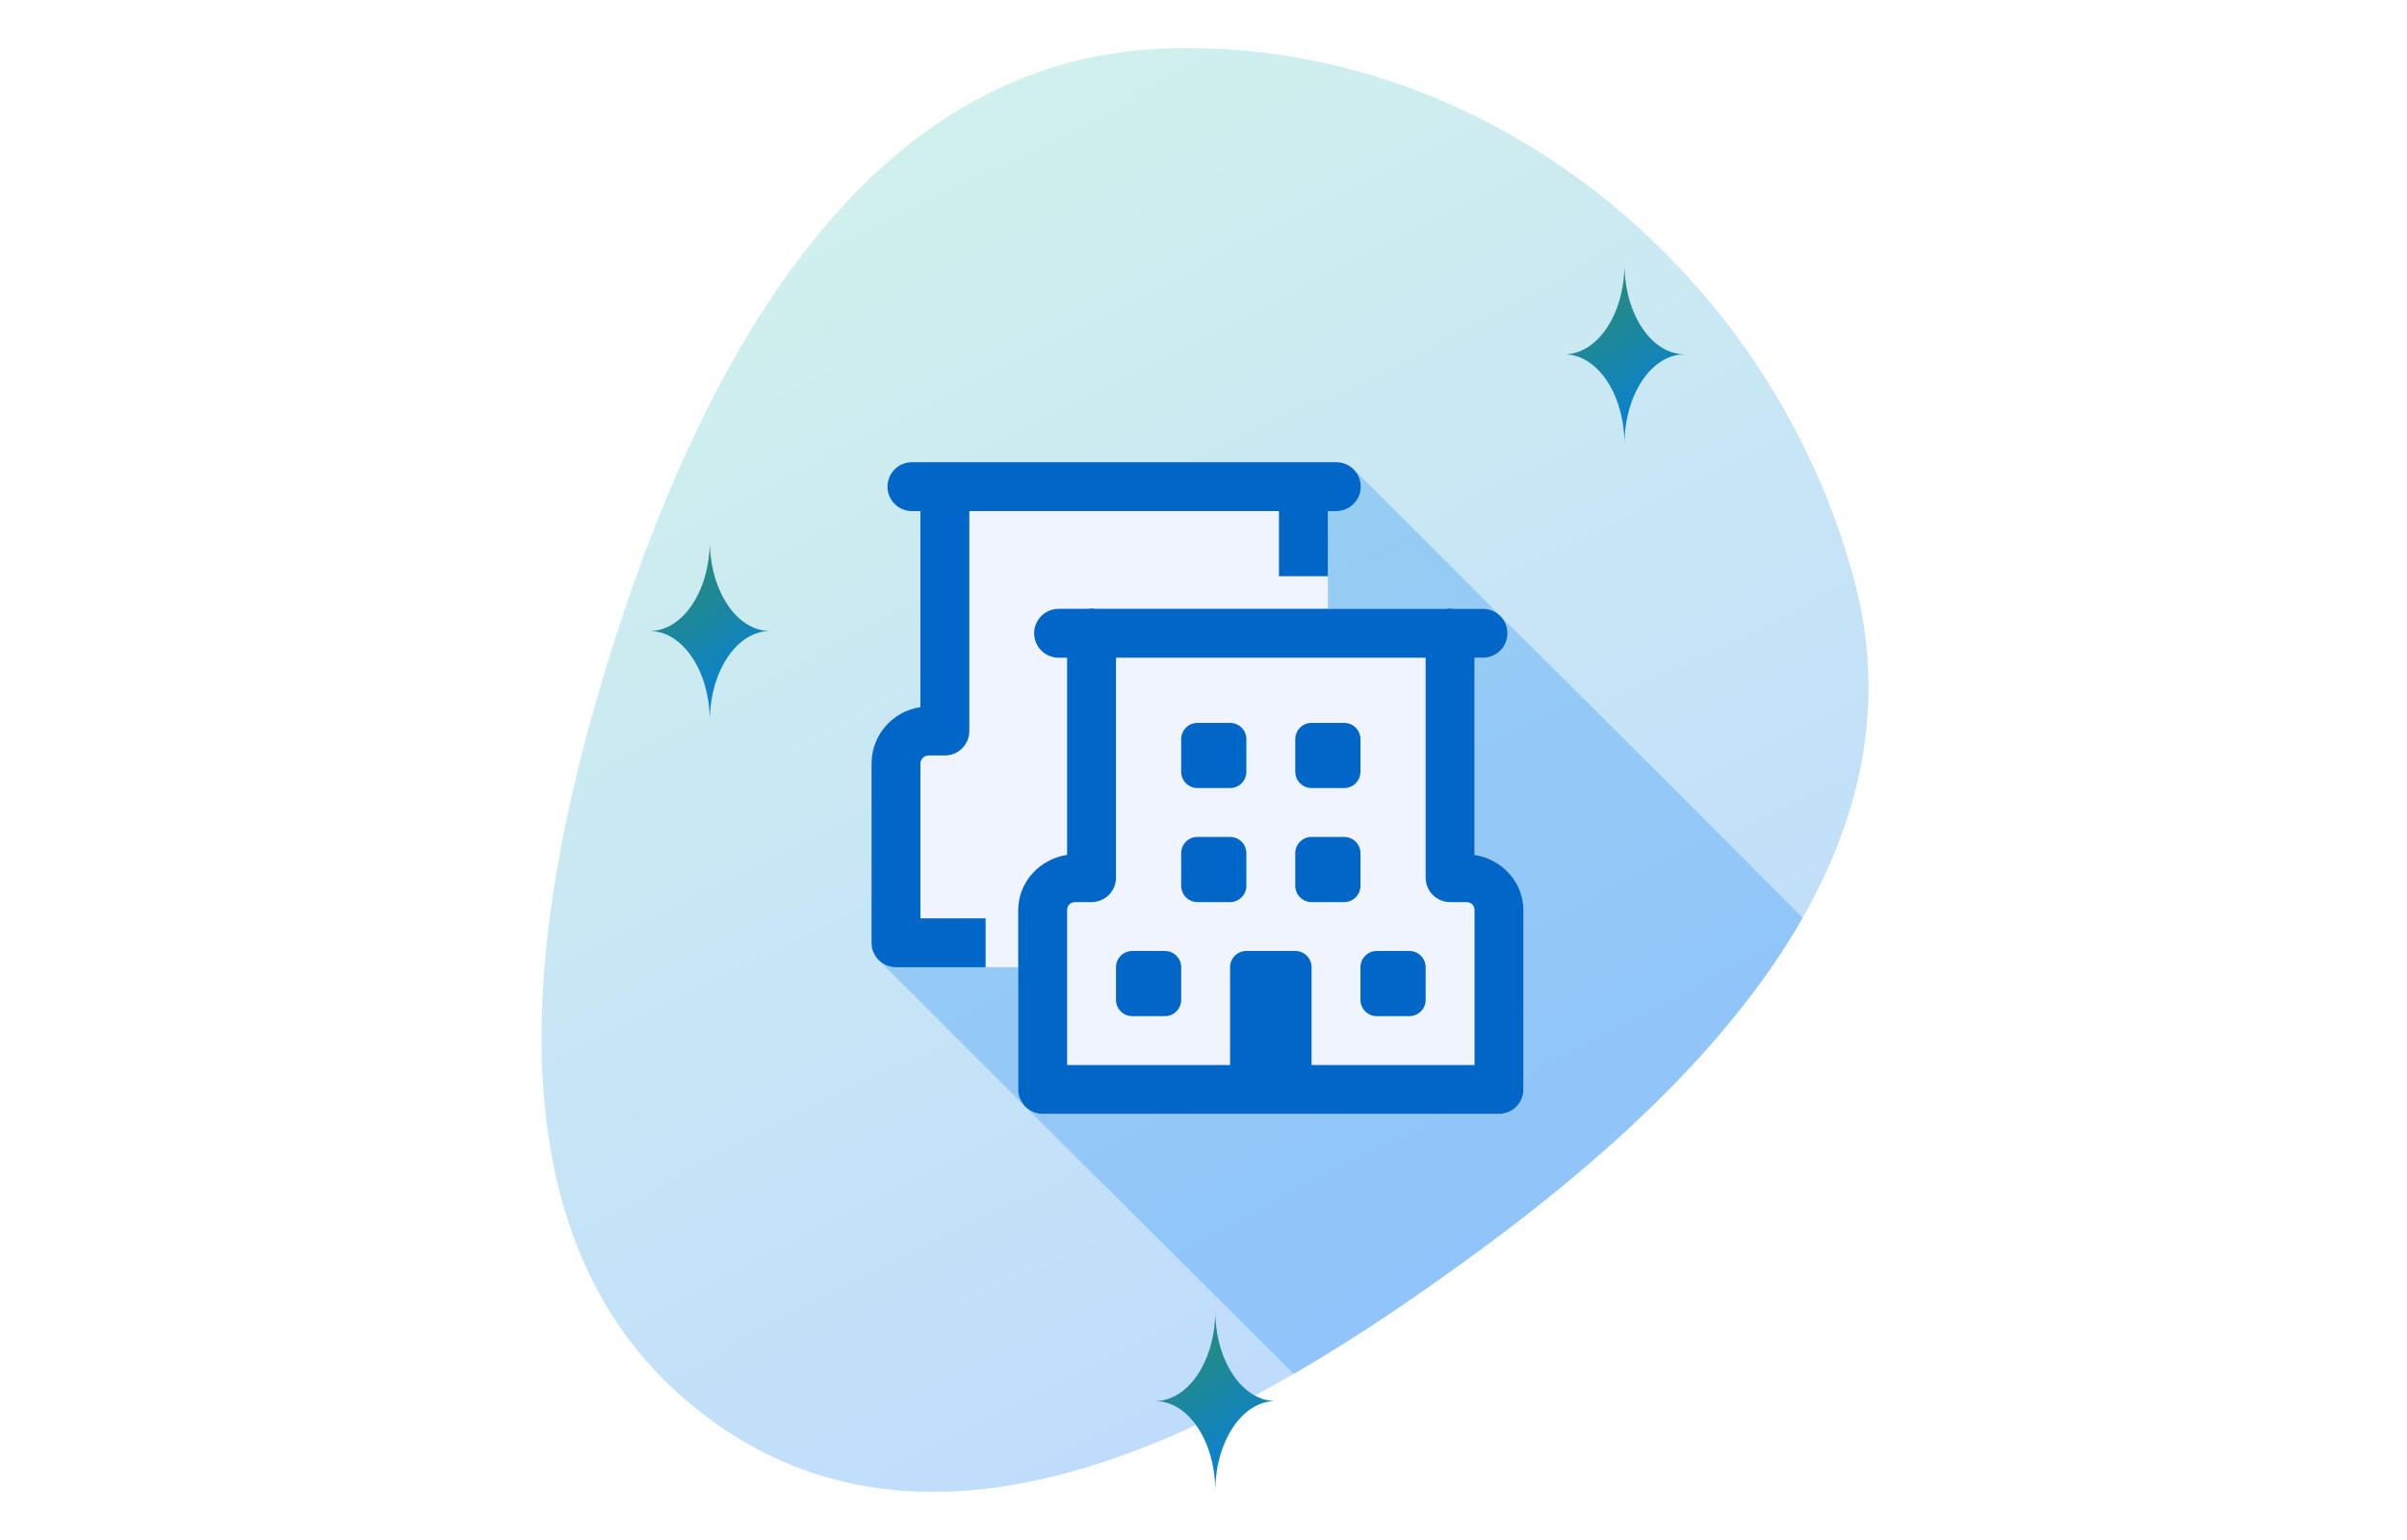
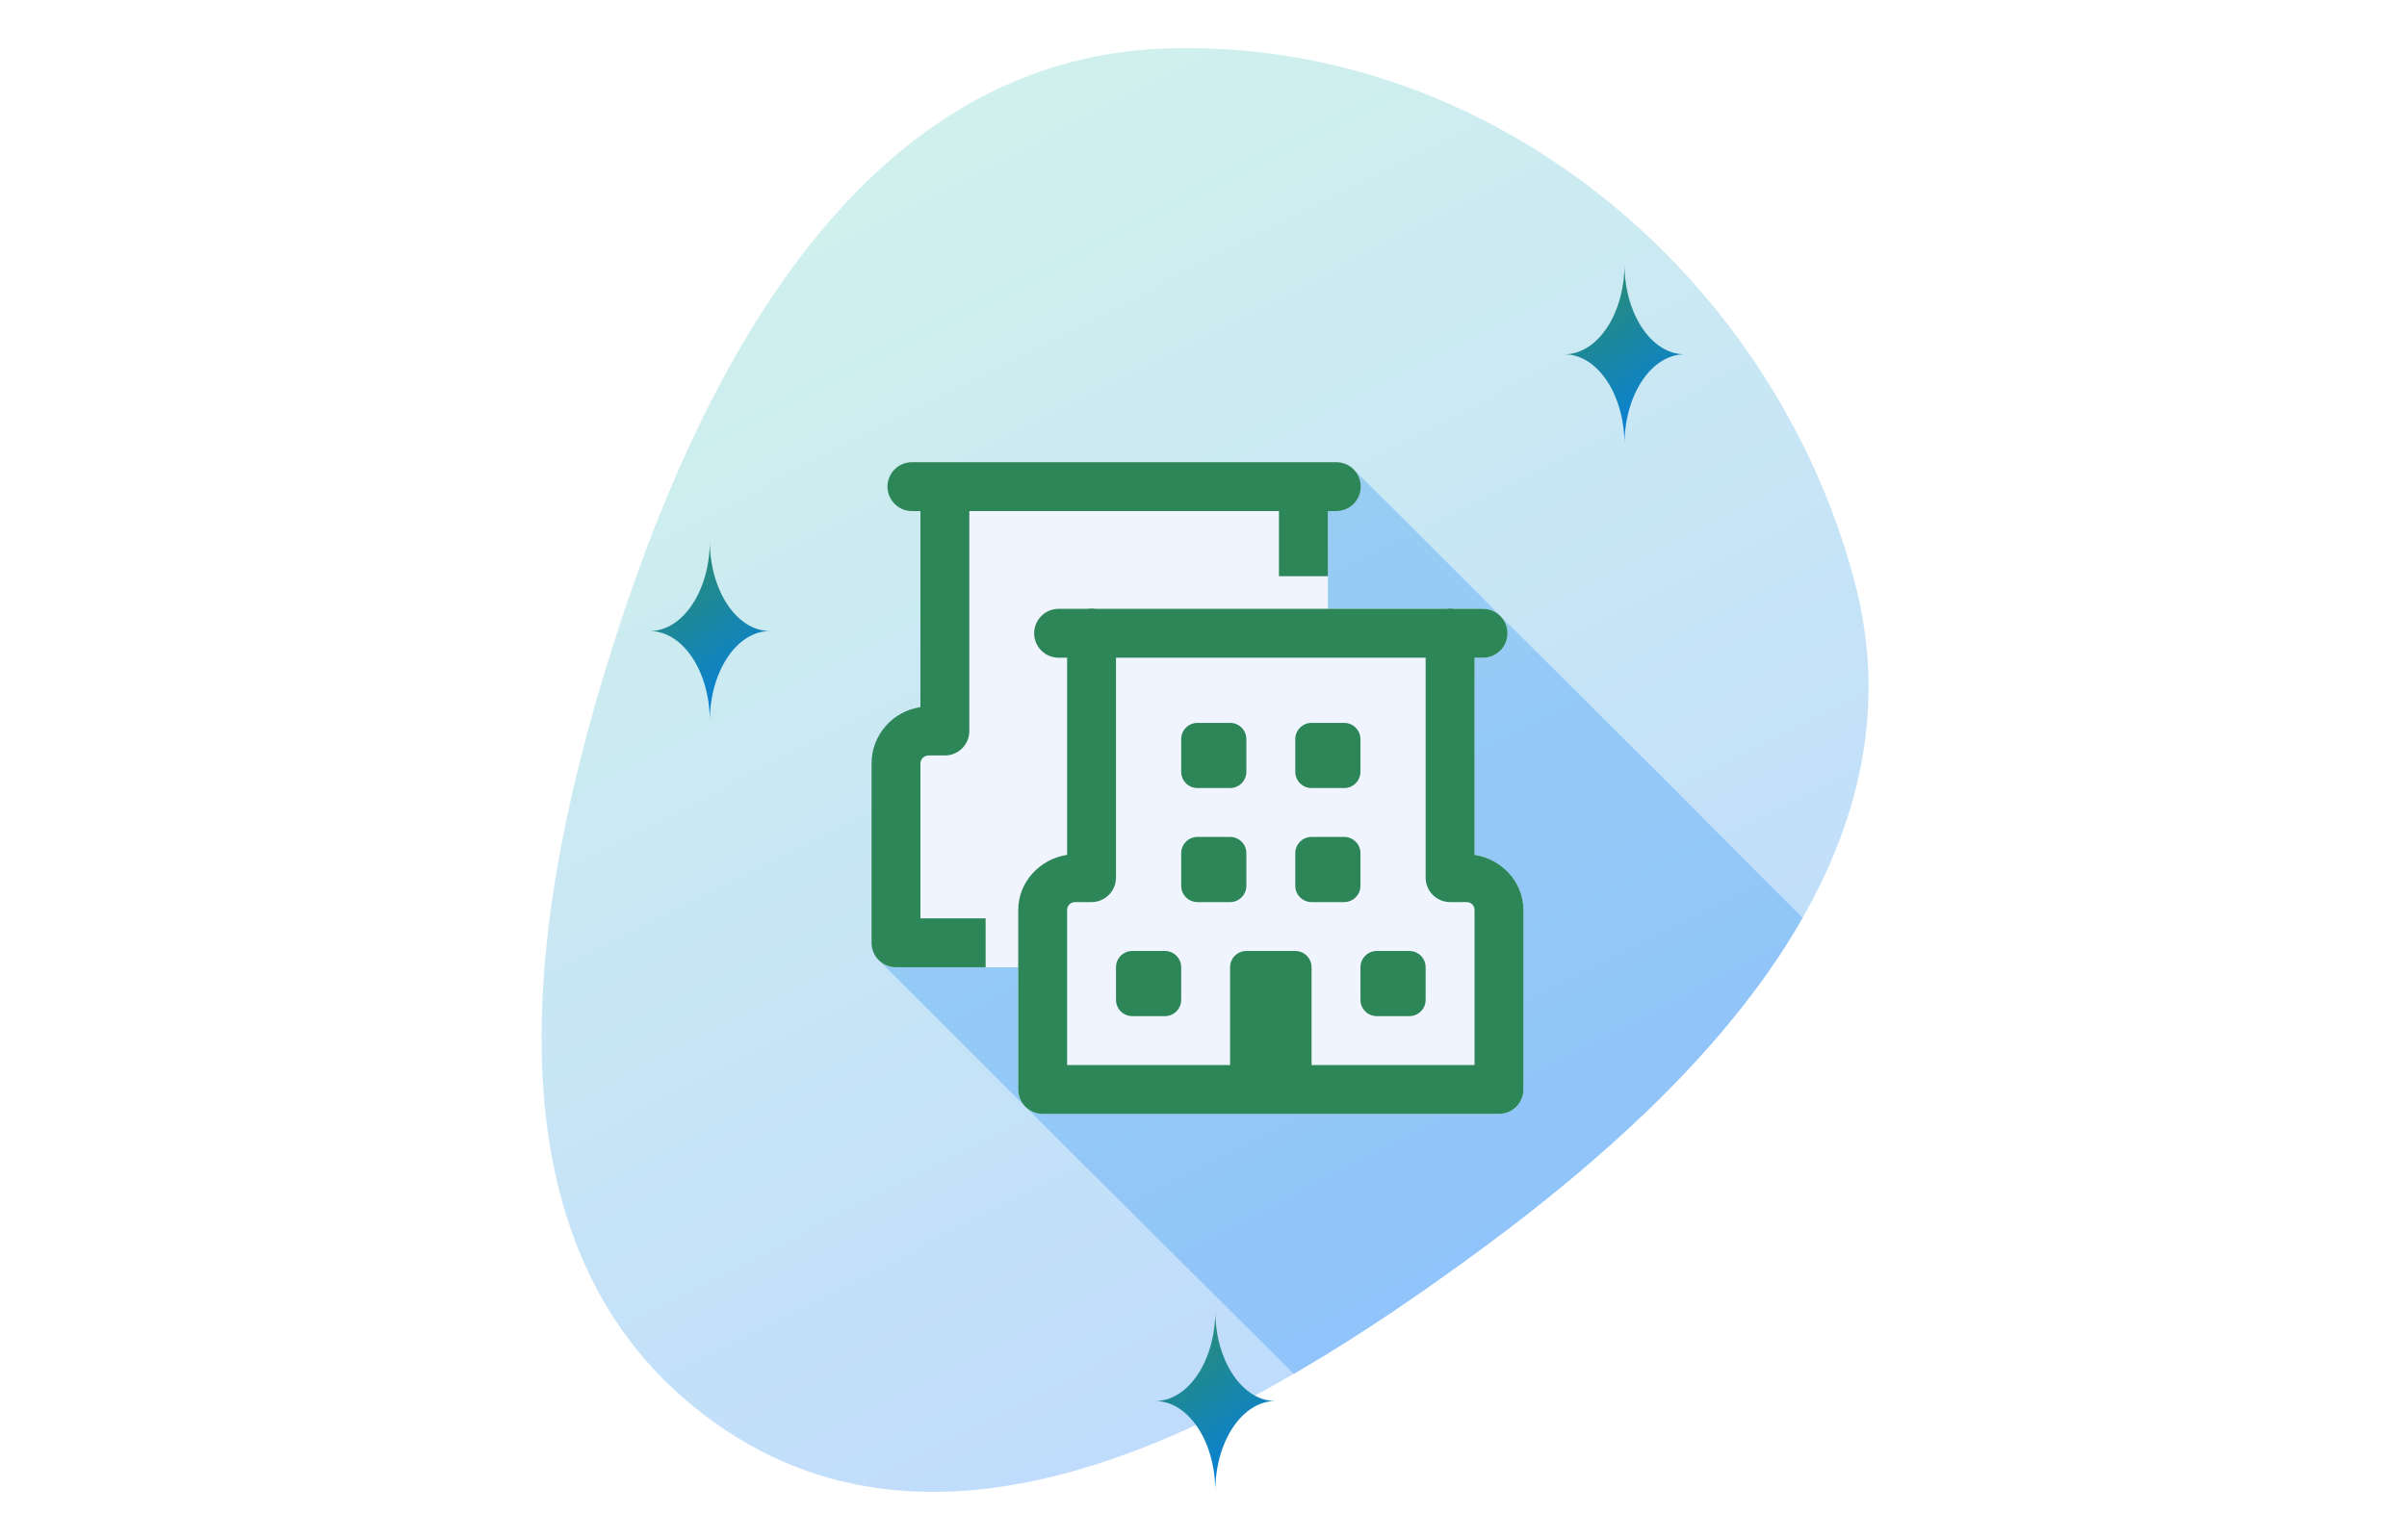
<svg xmlns="http://www.w3.org/2000/svg" width="200" height="128" viewBox="0 0 200 128" fill="none">
  <path fill-rule="evenodd" clip-rule="evenodd" d="M96.667 4.039C123.337 3.013 147.152 22.424 154.066 48.203C160.113 70.749 142.144 89.736 123.373 103.611C103.911 117.998 79.031 132.301 59.345 118.222C39.398 103.956 43.797 75.461 51.416 52.151C58.978 29.015 72.344 4.974 96.667 4.039Z" fill="#F0F4FF" />
  <path fill-rule="evenodd" clip-rule="evenodd" d="M96.667 4.039C123.337 3.013 147.152 22.424 154.066 48.203C160.113 70.749 142.144 89.736 123.373 103.611C103.911 117.998 79.031 132.301 59.345 118.222C39.398 103.956 43.797 75.461 51.416 52.151C58.978 29.015 72.344 4.974 96.667 4.039Z" fill="url(#paint0_linear_1264_272793)" fill-opacity="0.2" />
  <mask id="mask0_1264_272793" style="mask-type:alpha" maskUnits="userSpaceOnUse" x="45" y="4" width="111" height="120">
    <path fill-rule="evenodd" clip-rule="evenodd" d="M96.667 4.039C123.337 3.013 147.152 22.424 154.066 48.203C160.113 70.749 142.144 89.736 123.373 103.611C103.911 117.998 79.031 132.301 59.345 118.222C39.398 103.956 43.797 75.461 51.416 52.151C58.978 29.015 72.344 4.974 96.667 4.039Z" fill="#F0F4FF" />
    <path fill-rule="evenodd" clip-rule="evenodd" d="M96.667 4.039C123.337 3.013 147.152 22.424 154.066 48.203C160.113 70.749 142.144 89.736 123.373 103.611C103.911 117.998 79.031 132.301 59.345 118.222C39.398 103.956 43.797 75.461 51.416 52.151C58.978 29.015 72.344 4.974 96.667 4.039Z" fill="url(#paint1_linear_1264_272793)" fill-opacity="0.2" />
  </mask>
  <g mask="url(#mask0_1264_272793)">
    <path opacity="0.25" d="M75.802 38.416C75.533 38.412 75.266 38.462 75.016 38.562C74.766 38.663 74.539 38.812 74.347 39.001C74.156 39.19 74.003 39.415 73.899 39.663C73.796 39.912 73.742 40.178 73.742 40.447C73.742 40.717 73.796 40.983 73.899 41.231C74.003 41.48 74.156 41.705 74.347 41.894C74.539 42.083 74.766 42.232 75.016 42.332C75.266 42.433 75.533 42.483 75.802 42.479H76.479V58.776C74.185 59.107 72.417 61.085 72.417 63.468V78.364C72.417 78.919 72.639 79.422 73 79.788C73.369 80.163 86.718 93.5 86.718 93.5L84.604 80.395V76.333H94.5V63.468C94.5 63.096 76.784 62.791 77.156 62.791L81.896 65.055C83.017 65.055 83.927 64.145 83.927 63.024L80.542 70H106.271V50.604H110.333L121.936 54.081H122.613C122.882 54.085 123.15 54.036 123.4 53.935C123.649 53.835 123.877 53.686 124.068 53.497C124.26 53.308 124.412 53.083 124.516 52.834C124.62 52.586 124.674 52.319 124.674 52.05C124.674 51.781 124.777 51.491 124.674 51.242C124.57 50.994 112.657 39.19 112.465 39.001C112.274 38.812 112.046 38.663 111.797 38.562C111.547 38.462 111.28 38.412 111.011 38.416H75.802ZM90.666 50.575C90.568 50.577 90.47 50.587 90.373 50.604H87.99C87.721 50.6 87.453 50.65 87.204 50.75C86.954 50.85 86.726 50.999 86.535 51.188C86.343 51.377 86.191 51.603 86.087 51.851C85.983 52.099 85.93 52.366 85.93 52.635C85.93 52.904 85.983 53.171 86.087 53.419C86.191 53.667 86.343 53.892 86.535 54.081C86.726 54.27 86.954 54.42 87.204 54.52C87.453 54.62 87.721 54.67 87.99 54.666H88.667V71.054C86.4 71.4 84.604 73.302 84.604 75.656V90.552C84.604 91.09 84.818 91.607 85.199 91.988C85.58 92.369 120.5 127.135 120.5 127.135L157.969 129.167C158.508 129.167 159.024 128.953 159.405 128.572C159.786 128.191 160 127.674 160 127.135V112.24C160 109.885 158.204 107.984 155.938 107.638L148.537 80.646H149.214C149.483 80.65 149.75 80.6 150 80.5C150.25 80.4 150.477 80.251 150.669 80.062C150.861 79.873 151.013 79.647 151.117 79.399C151.221 79.151 151.274 78.884 151.274 78.615C151.274 78.346 151.221 78.079 151.117 77.831C151.013 77.583 150.669 77.168 150.669 77.168C150.669 77.168 124.923 51.343 124.674 51.242C124.424 51.142 123.467 50.6 123.198 50.604H120.823C120.605 50.568 120.382 50.568 120.164 50.604H91.031C90.911 50.583 90.789 50.573 90.666 50.575ZM99.5 60.083C98.753 60.083 98.146 60.69 98.146 61.437V64.145C98.146 64.893 98.753 65.5 99.5 65.5H102.208C102.956 65.5 103.563 64.893 103.563 64.145V61.437C103.563 60.69 102.956 60.083 102.208 60.083H99.5ZM108.979 60.083C108.232 60.083 107.625 60.69 107.625 61.437V64.145C107.625 64.893 108.232 65.5 108.979 65.5H111.688C112.435 65.5 113.042 64.893 113.042 64.145V61.437C113.042 60.69 112.435 60.083 111.688 60.083H108.979ZM99.5 69.562C98.753 69.562 98.146 70.169 98.146 70.916V73.625C98.146 74.372 98.753 74.979 99.5 74.979H102.208C102.956 74.979 103.563 74.372 103.563 73.625V70.916C103.563 70.169 102.956 69.562 102.208 69.562H99.5ZM108.979 69.562C108.232 69.562 107.625 70.169 107.625 70.916V73.625C107.625 74.372 108.232 74.979 108.979 74.979H111.688C112.435 74.979 146.458 110.956 146.458 110.208V107.5C146.458 106.752 112.435 69.562 111.688 69.562H108.979ZM94.083 79.041C93.336 79.041 92.729 79.648 92.729 80.395V83.104C92.729 83.851 93.336 84.458 94.083 84.458H96.792C97.539 84.458 98.146 83.851 98.146 83.104V80.395C98.146 79.648 97.539 79.041 96.792 79.041H94.083ZM147.813 115.625C147.065 115.625 146.458 116.232 146.458 116.979V119.688C146.458 120.435 147.065 121.042 147.813 121.042H150.521C151.268 121.042 151.875 120.435 151.875 119.688V116.979C151.875 116.232 151.268 115.625 150.521 115.625H147.813Z" fill="url(#paint2_linear_1264_272793)" />
  </g>
  <path d="M105.999 116.449C105.992 116.449 105.986 116.449 105.98 116.449C103.23 116.449 100.998 113.119 100.98 109C100.962 113.109 98.741 116.434 96 116.449C96 116.449 96 116.449 96 116.449C98.741 116.464 100.962 119.789 100.98 123.898C100.998 119.779 103.23 116.449 105.98 116.449C105.986 116.449 105.992 116.449 105.999 116.449C105.999 116.449 105.999 116.449 105.999 116.449Z" fill="url(#paint3_linear_1264_272793)" />
  <path d="M139.999 29.449C139.992 29.449 139.986 29.449 139.98 29.449C137.23 29.449 134.998 26.119 134.98 22C134.962 26.109 132.741 29.434 130 29.449C130 29.449 130 29.449 130 29.449C132.741 29.464 134.962 32.789 134.98 36.898C134.998 32.779 137.23 29.449 139.98 29.449C139.986 29.449 139.992 29.449 139.999 29.449C139.999 29.449 139.999 29.449 139.999 29.449Z" fill="url(#paint4_linear_1264_272793)" />
  <path d="M63.999 52.449C63.992 52.449 63.986 52.449 63.98 52.449C61.23 52.449 58.998 49.119 58.98 45C58.962 49.109 56.741 52.434 54 52.449C54 52.449 54 52.449 54 52.449C56.741 52.464 58.962 55.789 58.98 59.898C58.998 55.779 61.23 52.449 63.98 52.449C63.986 52.449 63.992 52.449 63.999 52.449C63.999 52.449 63.999 52.449 63.999 52.449Z" fill="url(#paint5_linear_1264_272793)" />
  <path d="M75.802 38.416C75.533 38.412 75.266 38.462 75.016 38.562C74.766 38.663 74.539 38.812 74.347 39.001C74.156 39.19 74.003 39.415 73.899 39.663C73.796 39.912 73.742 40.178 73.742 40.447C73.742 40.717 73.796 40.983 73.899 41.231C74.003 41.48 74.156 41.705 74.347 41.894C74.539 42.083 74.766 42.232 75.016 42.332C75.266 42.433 75.533 42.483 75.802 42.479H76.479V58.776C74.185 59.107 72.417 61.085 72.417 63.468V78.364C72.417 79.485 73.327 80.395 74.448 80.395H84.604V76.333H94.5V63.468C94.5 63.096 76.784 62.791 77.156 62.791L81.896 65.055C83.017 65.055 83.927 64.145 83.927 63.024L80.542 70H106.271V50.604H110.333V42.479H111.011C111.28 42.483 111.547 42.433 111.797 42.332C112.046 42.232 112.274 42.083 112.465 41.894C112.657 41.705 112.809 41.48 112.913 41.231C113.017 40.983 113.071 40.717 113.071 40.447C113.071 40.178 113.017 39.912 112.913 39.663C112.809 39.415 112.657 39.19 112.465 39.001C112.274 38.812 112.046 38.663 111.797 38.562C111.547 38.462 111.28 38.412 111.011 38.416H75.802ZM90.666 50.575C90.568 50.577 90.47 50.587 90.373 50.604H87.99C87.721 50.6 87.453 50.65 87.204 50.75C86.954 50.85 86.726 50.999 86.535 51.188C86.343 51.377 86.191 51.603 86.087 51.851C85.983 52.099 85.93 52.366 85.93 52.635C85.93 52.904 85.983 53.171 86.087 53.419C86.191 53.667 86.343 53.892 86.535 54.081C86.726 54.27 86.954 54.42 87.204 54.52C87.453 54.62 87.721 54.67 87.99 54.666H88.667V71.054C86.4 71.4 84.604 73.302 84.604 75.656V90.552C84.604 91.09 84.818 91.607 85.199 91.988C85.58 92.369 86.097 92.583 86.635 92.583H124.552C125.091 92.583 125.607 92.369 125.988 91.988C126.369 91.607 126.583 91.09 126.583 90.552V75.656C126.583 73.302 124.787 71.4 122.521 71.054V54.666H123.198C123.467 54.67 123.734 54.62 123.984 54.52C124.234 54.42 124.461 54.27 124.653 54.081C124.845 53.892 124.997 53.667 125.101 53.419C125.205 53.171 125.258 52.904 125.258 52.635C125.258 52.366 125.205 52.099 125.101 51.851C124.997 51.603 124.845 51.377 124.653 51.188C124.461 50.999 124.234 50.85 123.984 50.75C123.734 50.65 123.467 50.6 123.198 50.604H120.823C120.605 50.568 120.382 50.568 120.164 50.604H91.031C90.911 50.583 90.789 50.573 90.666 50.575ZM99.5 60.083C98.753 60.083 98.146 60.69 98.146 61.437V64.145C98.146 64.893 98.753 65.5 99.5 65.5H102.208C102.956 65.5 103.563 64.893 103.563 64.145V61.437C103.563 60.69 102.956 60.083 102.208 60.083H99.5ZM108.979 60.083C108.232 60.083 107.625 60.69 107.625 61.437V64.145C107.625 64.893 108.232 65.5 108.979 65.5H111.688C112.435 65.5 113.042 64.893 113.042 64.145V61.437C113.042 60.69 112.435 60.083 111.688 60.083H108.979ZM99.5 69.562C98.753 69.562 98.146 70.169 98.146 70.916V73.625C98.146 74.372 98.753 74.979 99.5 74.979H102.208C102.956 74.979 103.563 74.372 103.563 73.625V70.916C103.563 70.169 102.956 69.562 102.208 69.562H99.5ZM108.979 69.562C108.232 69.562 107.625 70.169 107.625 70.916V73.625C107.625 74.372 108.232 74.979 108.979 74.979H111.688C112.435 74.979 113.042 74.372 113.042 73.625V70.916C113.042 70.169 112.435 69.562 111.688 69.562H108.979ZM94.083 79.041C93.336 79.041 92.729 79.648 92.729 80.395V83.104C92.729 83.851 93.336 84.458 94.083 84.458H96.792C97.539 84.458 98.146 83.851 98.146 83.104V80.395C98.146 79.648 97.539 79.041 96.792 79.041H94.083ZM114.396 79.041C113.648 79.041 113.042 79.648 113.042 80.395V83.104C113.042 83.851 113.648 84.458 114.396 84.458H117.104C117.852 84.458 118.458 83.851 118.458 83.104V80.395C118.458 79.648 117.852 79.041 117.104 79.041H114.396Z" fill="#F0F4FF" />
-   <path d="M75.802 38.417C75.533 38.413 75.266 38.463 75.016 38.563C74.766 38.663 74.539 38.812 74.347 39.001C74.155 39.19 74.003 39.416 73.899 39.664C73.795 39.912 73.742 40.179 73.742 40.448C73.742 40.717 73.795 40.984 73.899 41.232C74.003 41.48 74.155 41.706 74.347 41.895C74.539 42.084 74.766 42.233 75.016 42.333C75.266 42.433 75.533 42.483 75.802 42.479H76.479V58.777C74.185 59.107 72.417 61.086 72.417 63.469V78.365C72.417 79.486 73.327 80.396 74.448 80.396H81.896V76.333H76.479V63.469C76.479 63.096 76.784 62.792 77.156 62.792H78.51C79.632 62.792 80.542 61.882 80.542 60.761V42.479H106.271V47.896H110.333V42.479H111.01C111.28 42.483 111.547 42.433 111.797 42.333C112.046 42.233 112.274 42.084 112.465 41.895C112.657 41.706 112.809 41.48 112.913 41.232C113.017 40.984 113.071 40.717 113.071 40.448C113.071 40.179 113.017 39.912 112.913 39.664C112.809 39.416 112.657 39.19 112.465 39.001C112.274 38.812 112.046 38.663 111.797 38.563C111.547 38.463 111.28 38.413 111.01 38.417H75.802ZM90.666 50.575C90.568 50.578 90.47 50.587 90.373 50.604H87.99C87.72 50.6 87.453 50.65 87.203 50.751C86.954 50.851 86.726 51 86.535 51.189C86.343 51.378 86.191 51.603 86.087 51.851C85.983 52.1 85.929 52.366 85.929 52.636C85.929 52.905 85.983 53.171 86.087 53.419C86.191 53.668 86.343 53.893 86.535 54.082C86.726 54.271 86.954 54.42 87.203 54.52C87.453 54.621 87.72 54.67 87.99 54.667H88.667V71.054C86.4 71.4 84.604 73.302 84.604 75.656V90.552C84.604 91.091 84.818 91.607 85.199 91.988C85.58 92.369 86.097 92.583 86.635 92.583H124.552C125.091 92.583 125.607 92.369 125.988 91.988C126.369 91.607 126.583 91.091 126.583 90.552V75.656C126.583 73.302 124.787 71.4 122.521 71.054V54.667H123.198C123.467 54.67 123.734 54.621 123.984 54.52C124.234 54.42 124.461 54.271 124.653 54.082C124.845 53.893 124.997 53.668 125.101 53.419C125.205 53.171 125.258 52.905 125.258 52.636C125.258 52.366 125.205 52.1 125.101 51.851C124.997 51.603 124.845 51.378 124.653 51.189C124.461 51 124.234 50.851 123.984 50.751C123.734 50.65 123.467 50.6 123.198 50.604H120.823C120.605 50.568 120.382 50.568 120.164 50.604H91.031C90.911 50.584 90.788 50.574 90.666 50.575ZM92.729 54.667H118.458V72.948C118.458 73.487 118.672 74.003 119.053 74.384C119.434 74.765 119.951 74.979 120.49 74.979H121.844C122.243 74.979 122.521 75.257 122.521 75.656V88.521H108.979V80.396C108.979 79.648 108.372 79.042 107.625 79.042H103.562C102.815 79.042 102.208 79.648 102.208 80.396V88.521H88.667V75.656C88.667 75.257 88.944 74.979 89.344 74.979H90.698C91.237 74.979 91.753 74.765 92.134 74.384C92.515 74.003 92.729 73.487 92.729 72.948V54.667ZM99.5 60.083C98.752 60.083 98.146 60.69 98.146 61.438V64.146C98.146 64.893 98.752 65.5 99.5 65.5H102.208C102.956 65.5 103.562 64.893 103.562 64.146V61.438C103.562 60.69 102.956 60.083 102.208 60.083H99.5ZM108.979 60.083C108.232 60.083 107.625 60.69 107.625 61.438V64.146C107.625 64.893 108.232 65.5 108.979 65.5H111.687C112.435 65.5 113.042 64.893 113.042 64.146V61.438C113.042 60.69 112.435 60.083 111.687 60.083H108.979ZM99.5 69.562C98.752 69.562 98.146 70.169 98.146 70.917V73.625C98.146 74.373 98.752 74.979 99.5 74.979H102.208C102.956 74.979 103.562 74.373 103.562 73.625V70.917C103.562 70.169 102.956 69.562 102.208 69.562H99.5ZM108.979 69.562C108.232 69.562 107.625 70.169 107.625 70.917V73.625C107.625 74.373 108.232 74.979 108.979 74.979H111.687C112.435 74.979 113.042 74.373 113.042 73.625V70.917C113.042 70.169 112.435 69.562 111.687 69.562H108.979ZM94.083 79.042C93.336 79.042 92.729 79.648 92.729 80.396V83.104C92.729 83.852 93.336 84.458 94.083 84.458H96.792C97.539 84.458 98.146 83.852 98.146 83.104V80.396C98.146 79.648 97.539 79.042 96.792 79.042H94.083ZM114.396 79.042C113.648 79.042 113.042 79.648 113.042 80.396V83.104C113.042 83.852 113.648 84.458 114.396 84.458H117.104C117.852 84.458 118.458 83.852 118.458 83.104V80.396C118.458 79.648 117.852 79.042 117.104 79.042H114.396Z" fill="#0067C8" />
+   <path d="M75.802 38.417C75.533 38.413 75.266 38.463 75.016 38.563C74.766 38.663 74.539 38.812 74.347 39.001C74.155 39.19 74.003 39.416 73.899 39.664C73.795 39.912 73.742 40.179 73.742 40.448C73.742 40.717 73.795 40.984 73.899 41.232C74.003 41.48 74.155 41.706 74.347 41.895C74.539 42.084 74.766 42.233 75.016 42.333C75.266 42.433 75.533 42.483 75.802 42.479H76.479V58.777C74.185 59.107 72.417 61.086 72.417 63.469V78.365C72.417 79.486 73.327 80.396 74.448 80.396H81.896V76.333H76.479V63.469C76.479 63.096 76.784 62.792 77.156 62.792H78.51C79.632 62.792 80.542 61.882 80.542 60.761V42.479H106.271V47.896H110.333V42.479H111.01C111.28 42.483 111.547 42.433 111.797 42.333C112.046 42.233 112.274 42.084 112.465 41.895C112.657 41.706 112.809 41.48 112.913 41.232C113.017 40.984 113.071 40.717 113.071 40.448C113.071 40.179 113.017 39.912 112.913 39.664C112.809 39.416 112.657 39.19 112.465 39.001C112.274 38.812 112.046 38.663 111.797 38.563C111.547 38.463 111.28 38.413 111.01 38.417H75.802ZM90.666 50.575C90.568 50.578 90.47 50.587 90.373 50.604H87.99C87.72 50.6 87.453 50.65 87.203 50.751C86.954 50.851 86.726 51 86.535 51.189C86.343 51.378 86.191 51.603 86.087 51.851C85.983 52.1 85.929 52.366 85.929 52.636C85.929 52.905 85.983 53.171 86.087 53.419C86.191 53.668 86.343 53.893 86.535 54.082C86.726 54.271 86.954 54.42 87.203 54.52C87.453 54.621 87.72 54.67 87.99 54.667H88.667V71.054C86.4 71.4 84.604 73.302 84.604 75.656V90.552C84.604 91.091 84.818 91.607 85.199 91.988C85.58 92.369 86.097 92.583 86.635 92.583H124.552C125.091 92.583 125.607 92.369 125.988 91.988C126.369 91.607 126.583 91.091 126.583 90.552V75.656C126.583 73.302 124.787 71.4 122.521 71.054V54.667H123.198C123.467 54.67 123.734 54.621 123.984 54.52C124.234 54.42 124.461 54.271 124.653 54.082C124.845 53.893 124.997 53.668 125.101 53.419C125.205 53.171 125.258 52.905 125.258 52.636C125.258 52.366 125.205 52.1 125.101 51.851C124.997 51.603 124.845 51.378 124.653 51.189C124.461 51 124.234 50.851 123.984 50.751C123.734 50.65 123.467 50.6 123.198 50.604H120.823C120.605 50.568 120.382 50.568 120.164 50.604H91.031C90.911 50.584 90.788 50.574 90.666 50.575ZM92.729 54.667H118.458V72.948C118.458 73.487 118.672 74.003 119.053 74.384C119.434 74.765 119.951 74.979 120.49 74.979H121.844C122.243 74.979 122.521 75.257 122.521 75.656V88.521H108.979V80.396C108.979 79.648 108.372 79.042 107.625 79.042H103.562C102.815 79.042 102.208 79.648 102.208 80.396V88.521H88.667V75.656C88.667 75.257 88.944 74.979 89.344 74.979H90.698C91.237 74.979 91.753 74.765 92.134 74.384C92.515 74.003 92.729 73.487 92.729 72.948V54.667ZM99.5 60.083C98.752 60.083 98.146 60.69 98.146 61.438V64.146C98.146 64.893 98.752 65.5 99.5 65.5H102.208C102.956 65.5 103.562 64.893 103.562 64.146V61.438C103.562 60.69 102.956 60.083 102.208 60.083H99.5ZM108.979 60.083C108.232 60.083 107.625 60.69 107.625 61.438V64.146C107.625 64.893 108.232 65.5 108.979 65.5H111.687C112.435 65.5 113.042 64.893 113.042 64.146V61.438C113.042 60.69 112.435 60.083 111.687 60.083H108.979ZM99.5 69.562C98.752 69.562 98.146 70.169 98.146 70.917V73.625C98.146 74.373 98.752 74.979 99.5 74.979H102.208C102.956 74.979 103.562 74.373 103.562 73.625V70.917C103.562 70.169 102.956 69.562 102.208 69.562H99.5ZM108.979 69.562C108.232 69.562 107.625 70.169 107.625 70.917V73.625C107.625 74.373 108.232 74.979 108.979 74.979H111.687C112.435 74.979 113.042 74.373 113.042 73.625V70.917C113.042 70.169 112.435 69.562 111.687 69.562H108.979ZM94.083 79.042C93.336 79.042 92.729 79.648 92.729 80.396V83.104C92.729 83.852 93.336 84.458 94.083 84.458H96.792C97.539 84.458 98.146 83.852 98.146 83.104V80.396C98.146 79.648 97.539 79.042 96.792 79.042H94.083ZM114.396 79.042C113.648 79.042 113.042 79.648 113.042 80.396V83.104C113.042 83.852 113.648 84.458 114.396 84.458H117.104C117.852 84.458 118.458 83.852 118.458 83.104V80.396C118.458 79.648 117.852 79.042 117.104 79.042H114.396Z" fill="#2C8658" />
  <defs>
    <linearGradient id="paint0_linear_1264_272793" x1="126.5" y1="104" x2="75.5" y2="4" gradientUnits="userSpaceOnUse">
      <stop stop-color="#007DF2" />
      <stop offset="1" stop-color="#53EA9F" />
    </linearGradient>
    <linearGradient id="paint1_linear_1264_272793" x1="126.5" y1="104" x2="75.5" y2="4" gradientUnits="userSpaceOnUse">
      <stop stop-color="#007DF2" />
      <stop offset="1" stop-color="#53EA9F" />
    </linearGradient>
    <linearGradient id="paint2_linear_1264_272793" x1="72.34" y1="38.45" x2="83.724" y2="48.869" gradientUnits="userSpaceOnUse">
      <stop stop-color="#308F5F" />
      <stop offset="1" stop-color="#007DF2" />
    </linearGradient>
    <linearGradient id="paint3_linear_1264_272793" x1="96" y1="109" x2="106" y2="124" gradientUnits="userSpaceOnUse">
      <stop stop-color="#308F5F" />
      <stop offset="1" stop-color="#007DF2" />
    </linearGradient>
    <linearGradient id="paint4_linear_1264_272793" x1="130" y1="22" x2="140" y2="37" gradientUnits="userSpaceOnUse">
      <stop stop-color="#308F5F" />
      <stop offset="1" stop-color="#007DF2" />
    </linearGradient>
    <linearGradient id="paint5_linear_1264_272793" x1="54" y1="45" x2="64" y2="60" gradientUnits="userSpaceOnUse">
      <stop stop-color="#308F5F" />
      <stop offset="1" stop-color="#007DF2" />
    </linearGradient>
  </defs>
</svg>
